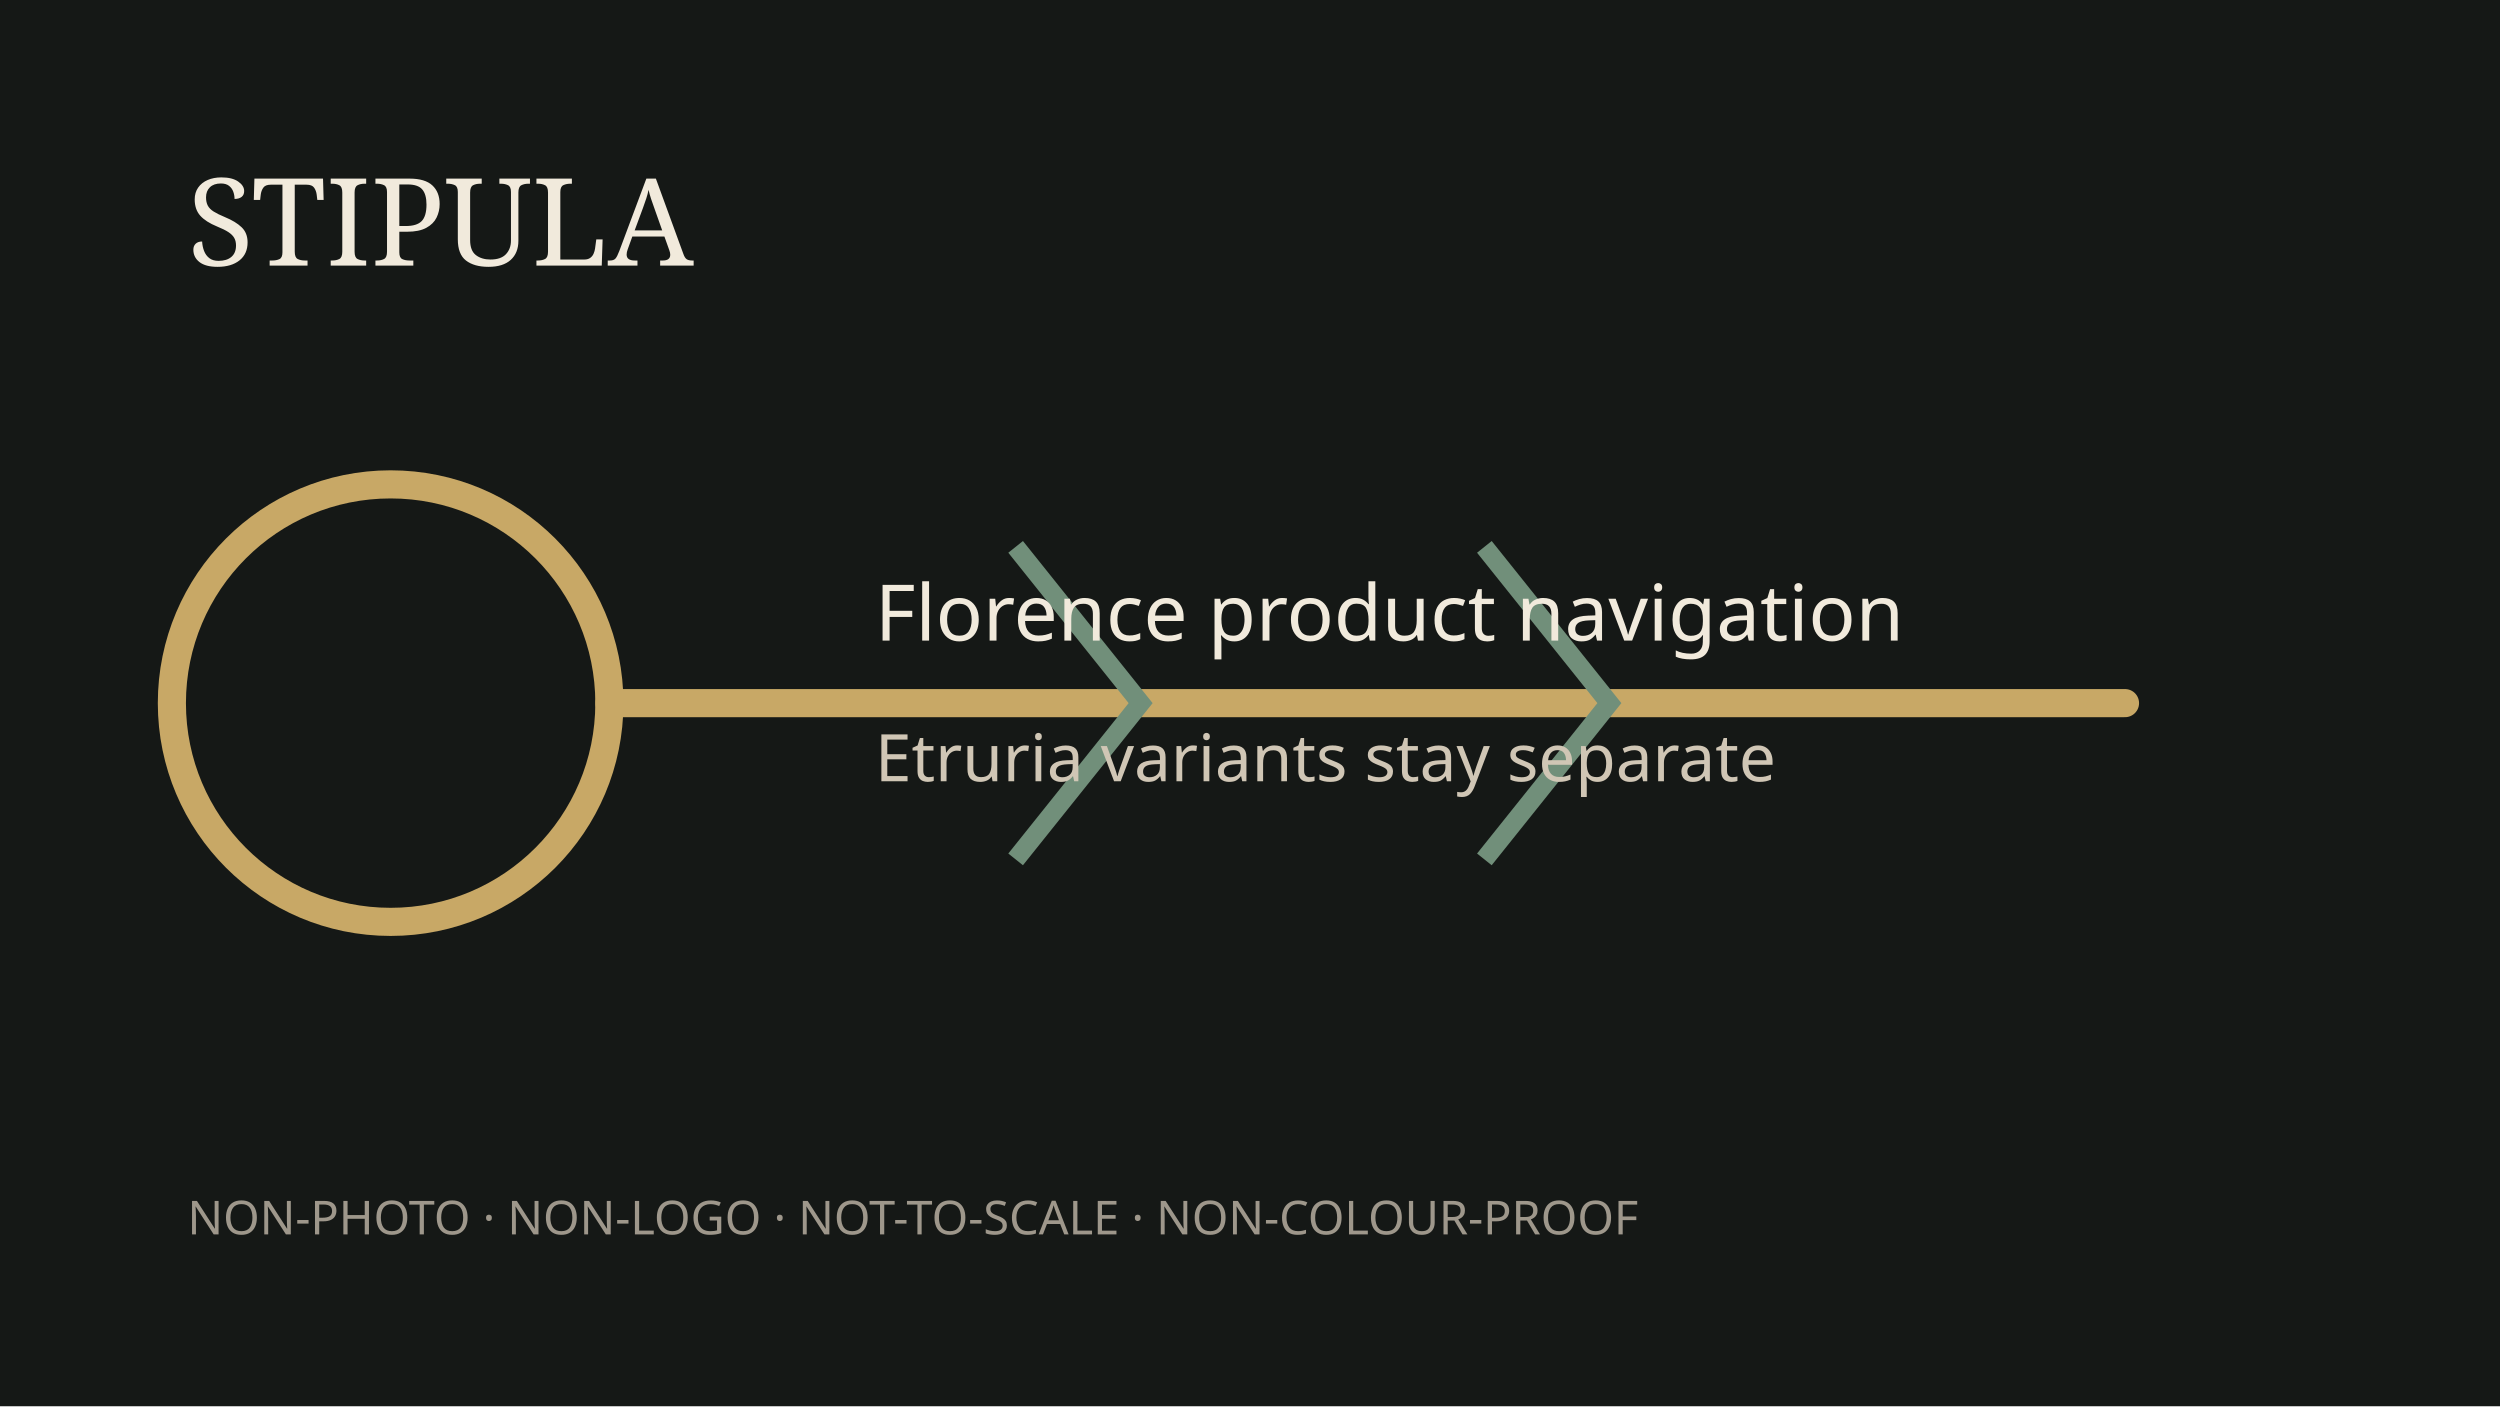
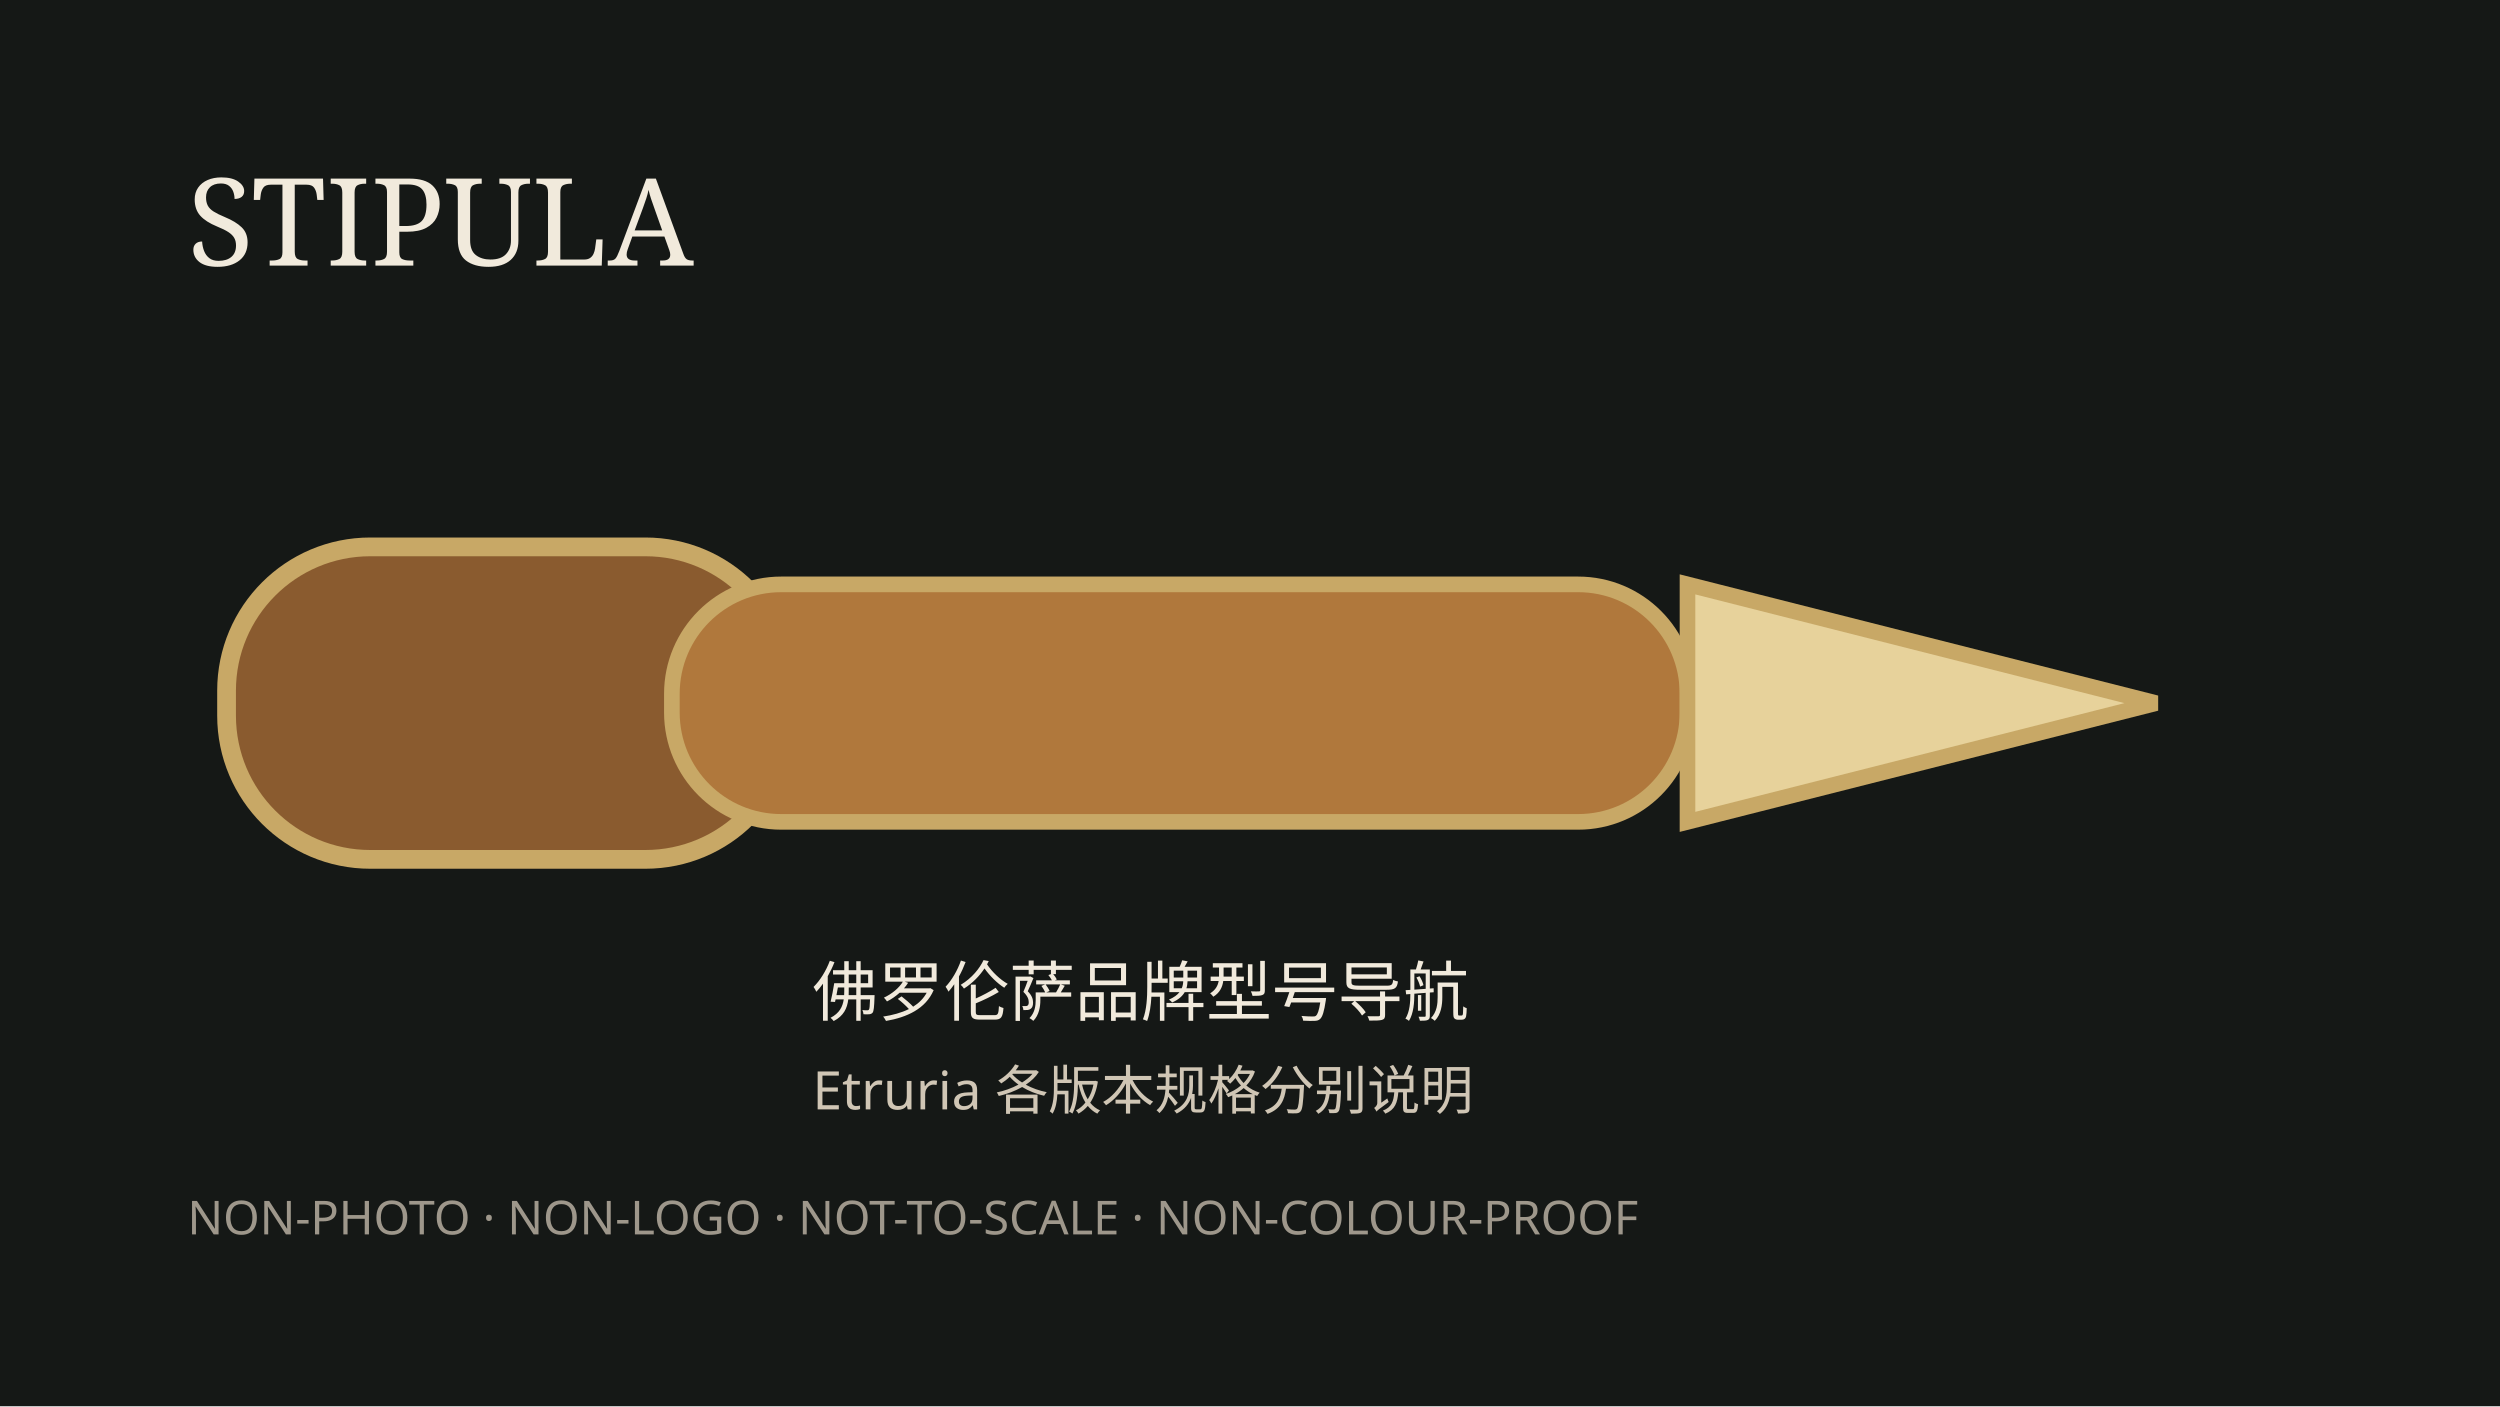
<svg xmlns="http://www.w3.org/2000/svg" width="1600" height="900" viewBox="0 0 1600 900" role="img" aria-labelledby="title desc">
  <rect width="1600" height="900" fill="#151816" />
-   <circle cx="250" cy="450" r="140" fill="none" stroke="#c8a866" stroke-width="18" />
-   <path d="M390 450 H1360" stroke="#c8a866" stroke-width="18" stroke-linecap="round" />
-   <path d="M650 350 L730 450 L650 550 M950 350 L1030 450 L950 550" fill="none" stroke="#718f7a" stroke-width="12" />
+   <rect x="145" y="350" width="360" height="200" rx="92" fill="#8a5b2f" stroke="#c8a866" stroke-width="12" />
+   <rect x="430" y="374" width="650" height="152" rx="70" fill="#b0783c" stroke="#c8a866" stroke-width="10" />
+   <path d="M1080 374l300 76-300 76z" fill="#e7d29b" stroke="#c8a866" stroke-width="10" />
  <text x="120" y="170" fill="#f1eadc" font-family="serif" font-size="78">STIPULA</text>
-   <text x="560" y="410" fill="#f1eadc" font-family="sans-serif" font-size="50">Florence product navigation</text>
-   <text x="560" y="500" fill="#d0c6b5" font-family="sans-serif" font-size="42">Etruria variants stay separate</text>
+   <text x="520" y="650" fill="#f1eadc" font-family="sans-serif" font-size="42">佛罗伦萨品牌型号导航</text>
+   <text x="520" y="710" fill="#d0c6b5" font-family="sans-serif" font-size="34">Etruria 各版本规格分别说明</text>
  <text x="120" y="790" fill="#9e978b" font-family="sans-serif" font-size="30">NON-PHOTO · NON-LOGO · NOT-TO-SCALE · NON-COLOUR-PROOF</text>
</svg>
